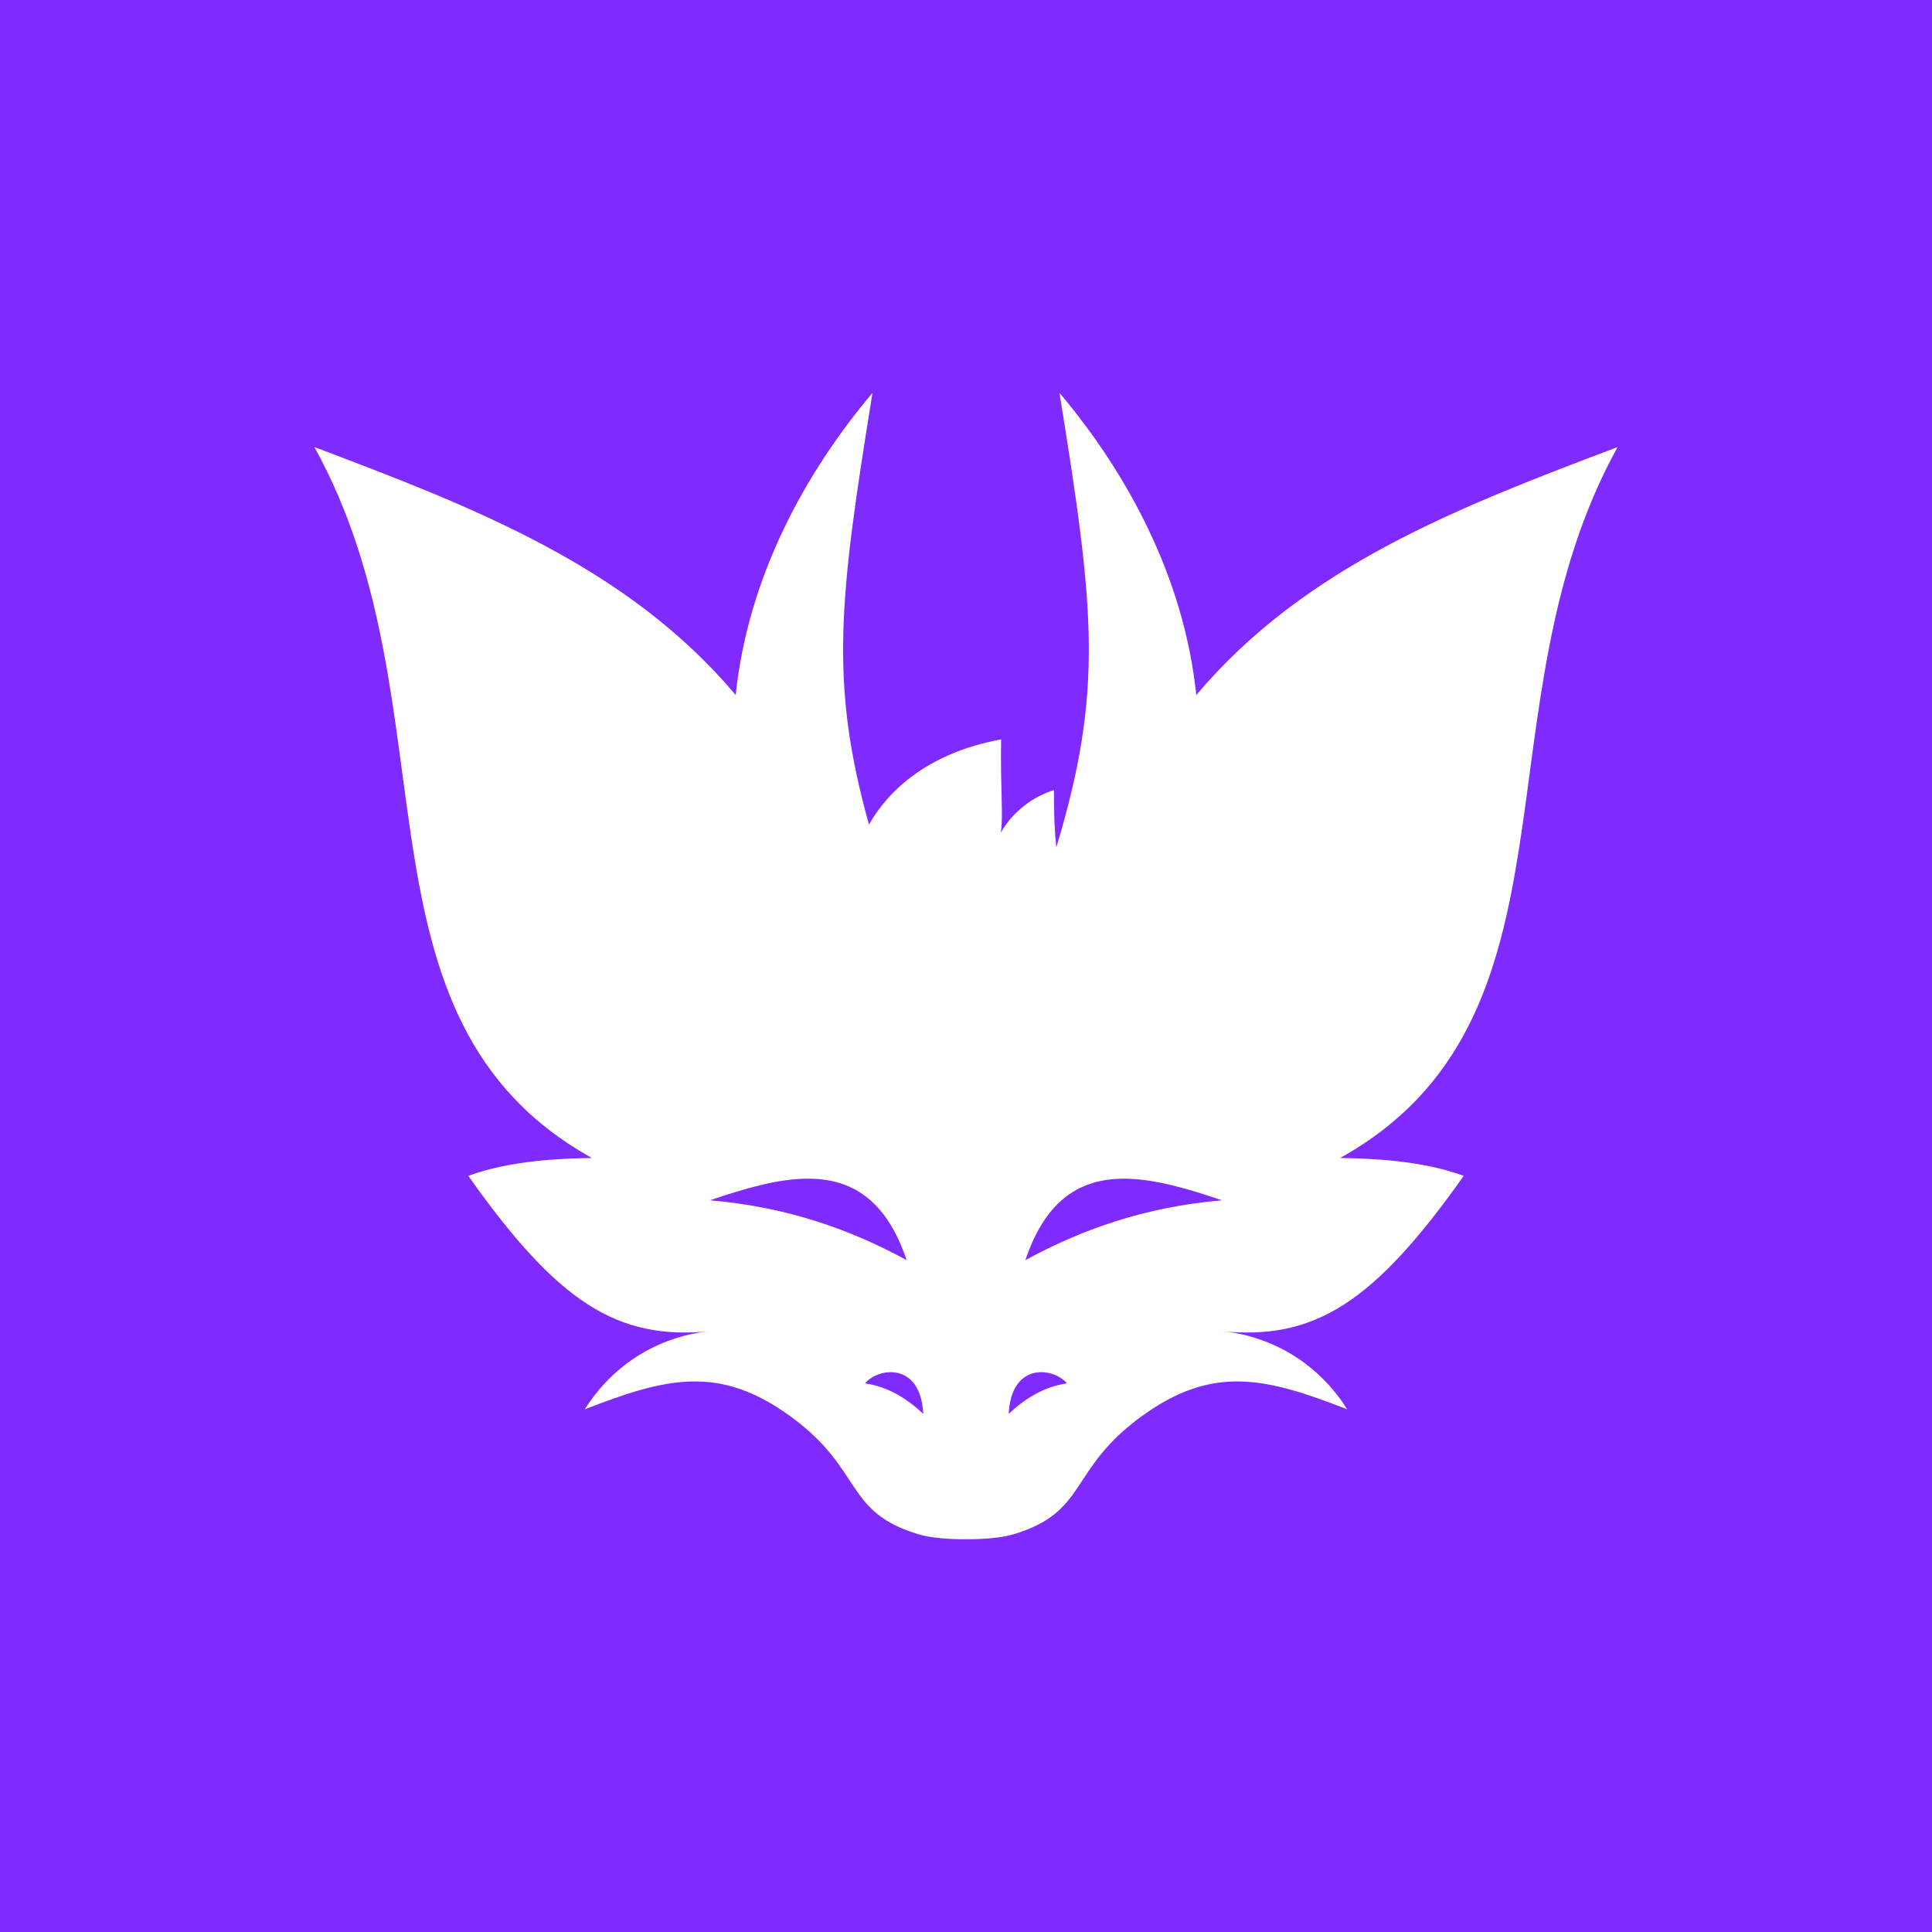
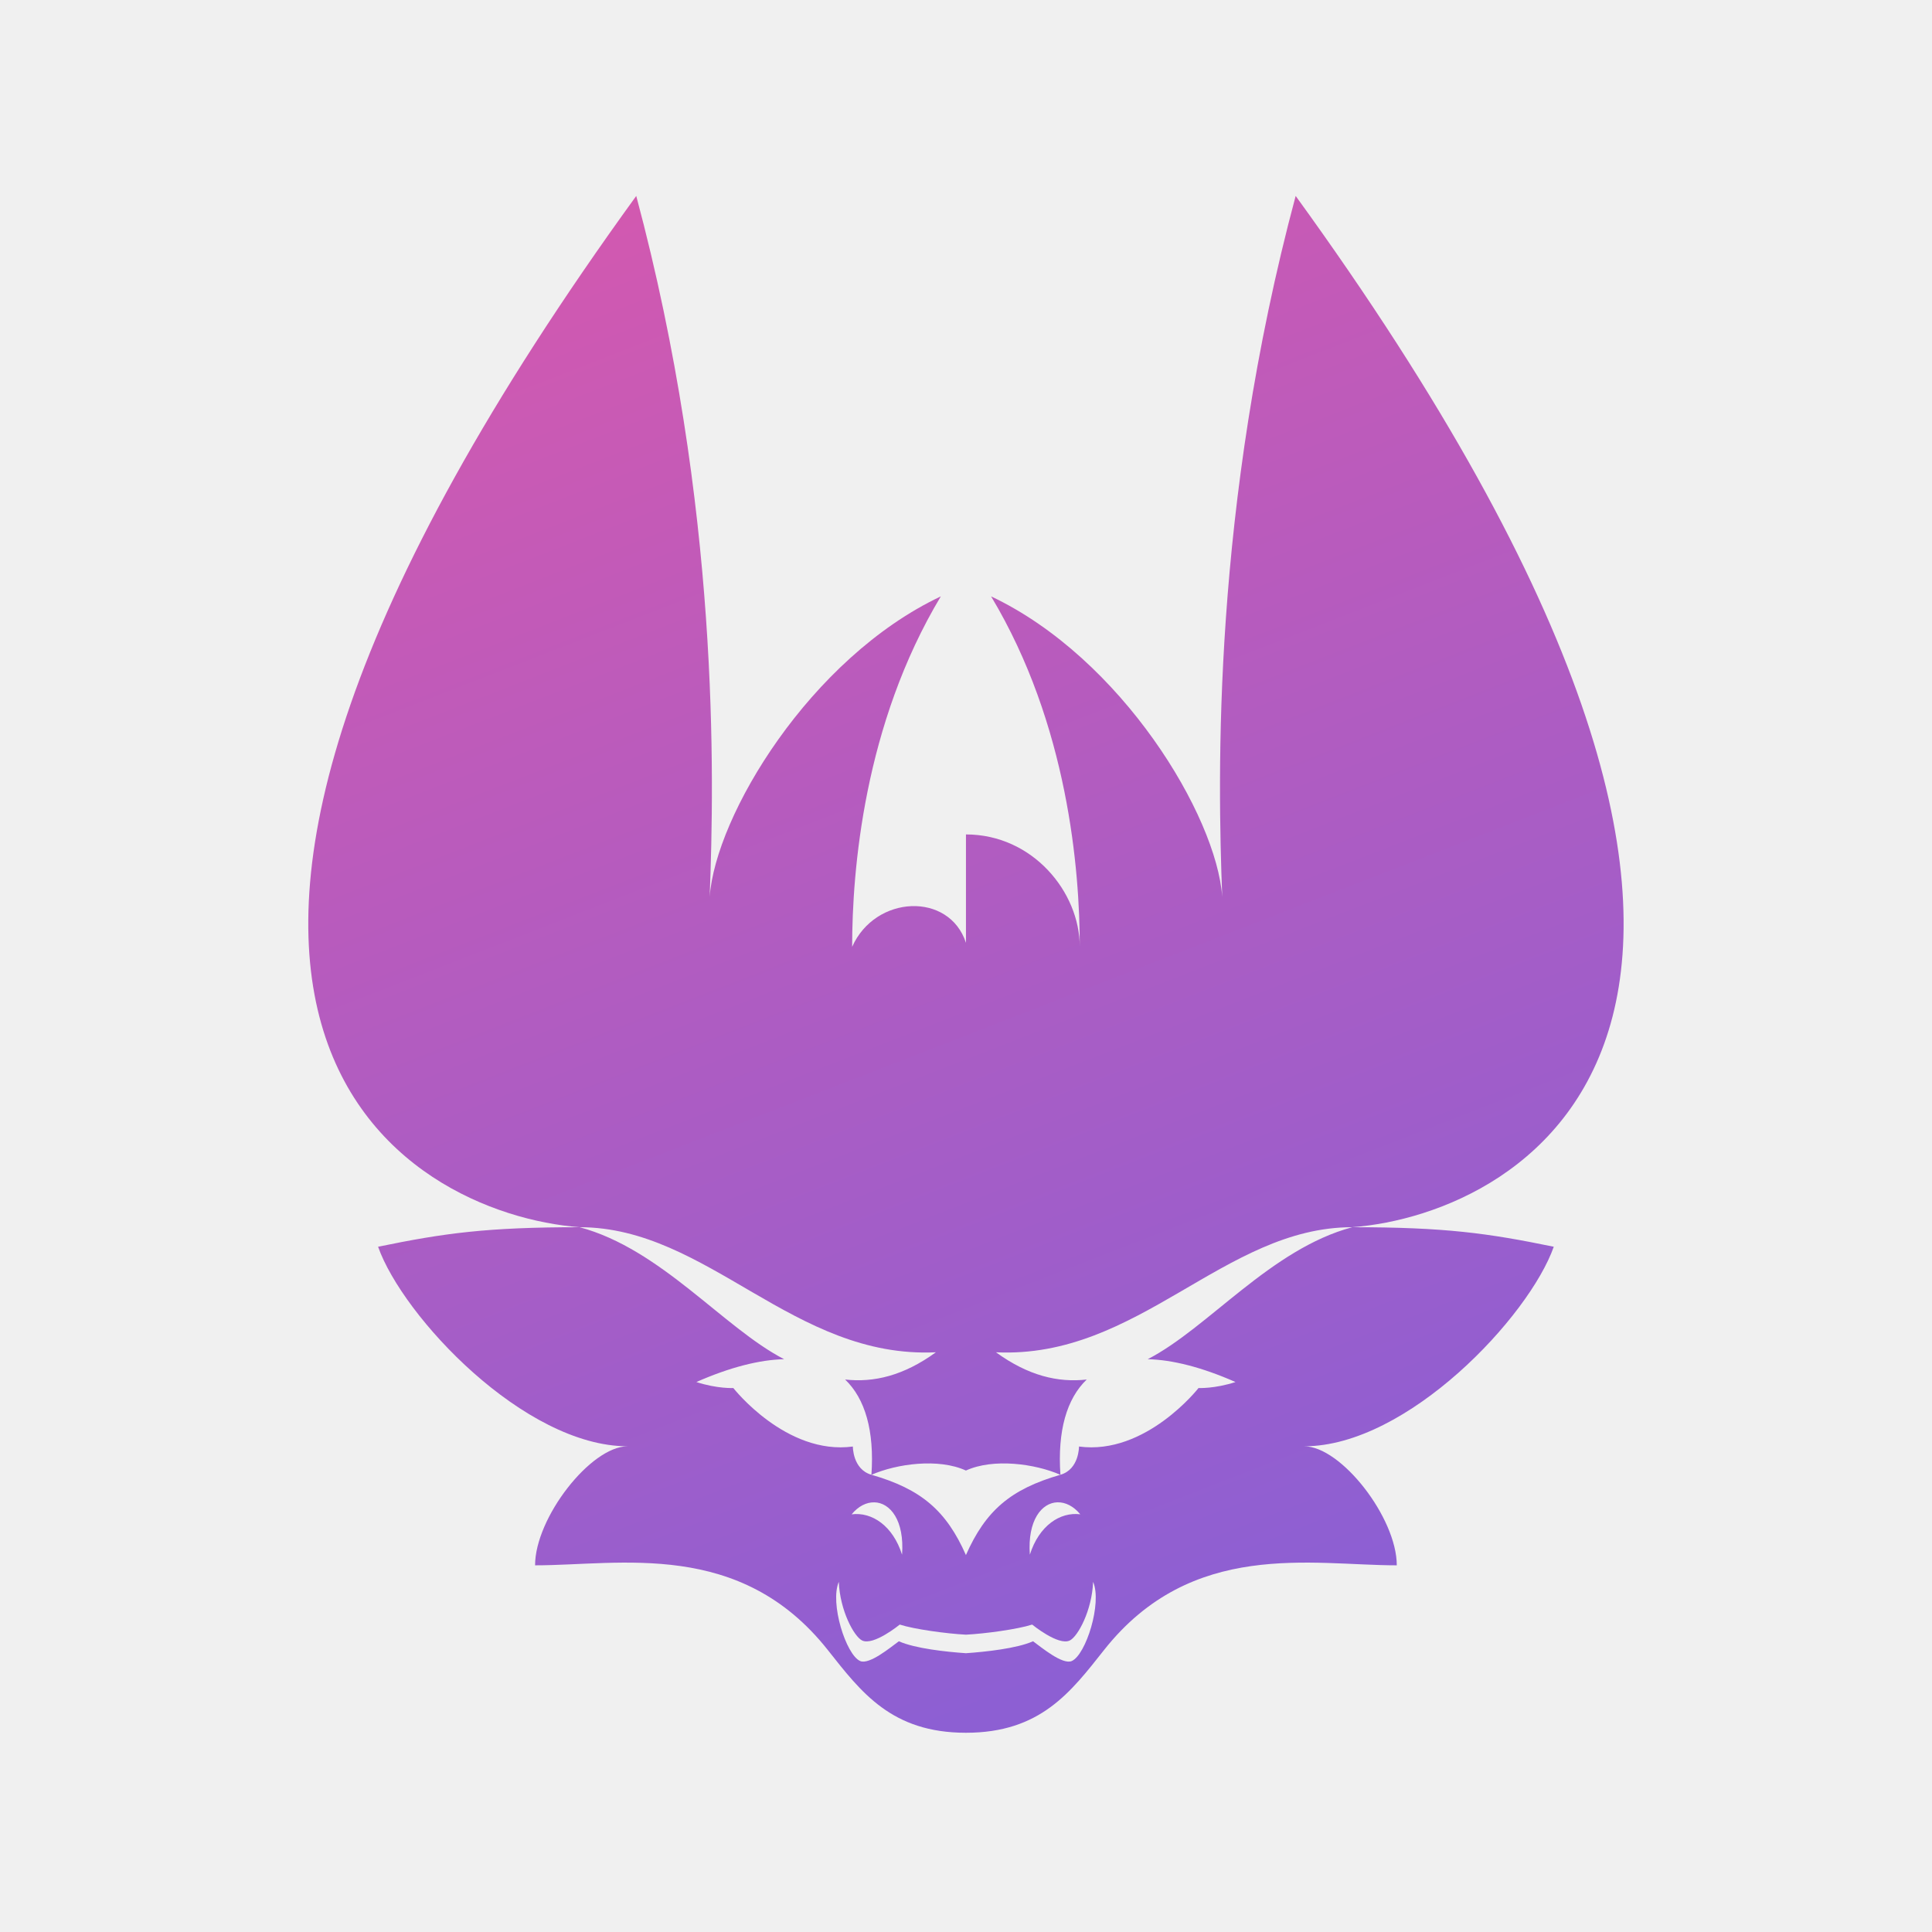
- <svg xmlns="http://www.w3.org/2000/svg" width="256" height="256" viewBox="0 0 67.733 67.733" version="1.1" id="svg5" xml:space="preserve">
-   <defs id="defs2" />
+ <svg xmlns="http://www.w3.org/2000/svg" xmlns:xlink="http://www.w3.org/1999/xlink" width="256" height="256" viewBox="0 0 67.733 67.733" version="1.1" id="svg5" xml:space="preserve">
+   <defs id="defs2">
+     <linearGradient id="linearGradient17">
+       <stop style="stop-color:#8d5fd3;stop-opacity:1;" offset="0" id="stop17" />
+       <stop style="stop-color:#ff5599;stop-opacity:1" offset="1" id="stop18" />
+     </linearGradient>
+     <linearGradient xlink:href="#linearGradient17" id="linearGradient18" x1="34.528" y1="64.955" x2="-3.704" y2="-33.337" gradientUnits="userSpaceOnUse" gradientTransform="matrix(0.8451998,0,0,0.8451998,5.233514,5.100667)" />
+   </defs>
  <g id="layer1" style="display:inline">
-     <rect style="opacity:1;fill:#7f2aff;fill-opacity:1;stroke-width:0.265;stroke-linecap:round" id="rect4532" width="67.733" height="67.733" x="1.3635254e-06" y="1.3635254e-06" />
-     <path id="path8519" style="opacity:1;fill:#ffffff;fill-opacity:1;stroke:none;stroke-width:1.188;stroke-linecap:round;stroke-linejoin:round;stroke-dasharray:none;stroke-opacity:1" d="M 30.59,13.771 C 28.21,16.591 26.218,20.253 25.793,24.366 c -3.8,-4.51 -9.177,-6.58 -14.771,-8.693 5.036,9.102 0.92,20.02 9.73,24.925 -1.049,0.012 -2.857,0.081 -4.335,0.626 3.129,4.418 5.208,5.782 8.509,5.443 -1.111,0.087 -3.109,0.661 -4.426,2.742 2.845,-1.109 4.704,-1.573 7.201,0.238 2.592,1.88 1.87,3.359 4.507,4.145 0.641,0.191 1.658,0.171 1.658,0.171 0,0 1.017,0.02 1.658,-0.171 2.638,-0.785 1.915,-2.265 4.507,-4.145 2.498,-1.811 4.356,-1.347 7.201,-0.238 -1.318,-2.08 -3.315,-2.654 -4.425,-2.742 3.301,0.339 5.38,-1.025 8.509,-5.443 -1.478,-0.545 -3.286,-0.614 -4.335,-0.626 8.81,-4.905 4.694,-15.823 9.73,-24.925 -5.595,2.114 -10.971,4.184 -14.771,8.694 -0.425,-4.113 -2.418,-7.775 -4.797,-10.595 1.228,7.596 1.55,10.427 -0.109,15.932 -0.063,-0.56 -0.082,-1.042 -0.085,-2.006 -0.699,0.22 -1.407,0.709 -1.865,1.492 0.1,-0.502 -0.019,-1.628 0.014,-3.269 -2.684,0.497 -4.025,1.904 -4.632,2.989 -1.396,-5.004 -1.045,-7.914 0.123,-15.139 z m -2.242,27.552 c 1.467,0.005 2.708,0.688 3.437,2.854 -1.948,-1.058 -4.147,-1.859 -6.895,-2.097 1.198,-0.405 2.388,-0.762 3.458,-0.758 z m 11.037,0 c 1.07,-0.004 2.261,0.353 3.458,0.758 -2.748,0.237 -4.947,1.038 -6.895,2.097 0.728,-2.166 1.97,-2.849 3.437,-2.854 z m 3.855,0.749 0.005,0.008 -0.007,0.007 a 9.514,10.92 0 0 0 0.002,-0.015 z m -18.748,10e-4 a 9.514,10.92 0 0 0 0.002,0.013 l -0.006,-0.006 z m 6.708,6.033 c 0.545,-0.012 1.114,0.352 1.168,1.461 -0.577,-0.539 -1.229,-0.948 -2.043,-1.069 0.187,-0.221 0.526,-0.384 0.875,-0.392 z m 5.29,0 c 0.364,-0.005 0.722,0.162 0.917,0.392 -0.814,0.121 -1.465,0.529 -2.043,1.069 0.052,-1.08 0.594,-1.454 1.126,-1.461 z" />
    <g id="g8750" transform="matrix(1.020631,0,0,1.020631,1.90187,-0.6987046)" />
    <g id="g8822" transform="matrix(0.390585,0,0,0.5203004,20.72126,26.84486)">
      <g id="g8828" transform="translate(-0.2697678)" />
    </g>
+     <path id="path1" style="opacity:1;fill:url(#linearGradient18);fill-opacity:1;stroke:none;stroke-width:1.361;stroke-linecap:round;stroke-linejoin:round;stroke-dasharray:none;stroke-opacity:1" d="M 22.306,6.869 C 1.296,35.851 14.355,42.571 20.322,43.024 c 4.5,0 7.491,4.622 12.489,4.385 -1.135,0.823 -2.175,1.067 -3.182,0.955 0.704,0.674 1.028,1.803 0.922,3.341 0.886,-0.389 2.352,-0.59 3.313,-0.15 0.961,-0.44 2.427,-0.239 3.313,0.15 -0.106,-1.538 0.218,-2.667 0.922,-3.341 -1.007,0.113 -2.046,-0.131 -3.182,-0.955 4.998,0.237 7.989,-4.385 12.489,-4.385 C 53.374,42.571 66.434,35.851 45.424,6.869 42.499,17.785 42.686,27.213 42.85,31.447 42.651,28.6 39.33,23.076 34.746,20.908 c 2.698,4.493 3.109,9.609 3.109,12.286 0,-1.92 -1.653,-3.94 -3.99,-3.94 v 3.8 c -0.581,-1.789 -3.174,-1.688 -3.99,0.14 0,-2.677 0.412,-7.793 3.109,-12.286 -4.585,2.167 -7.905,7.692 -8.104,10.539 0.163,-4.234 0.35,-13.662 -2.574,-24.577 z M 47.408,43.024 c -2.863,0.767 -5.046,3.532 -7.17,4.627 0.861,0.022 1.886,0.277 3.077,0.801 -0.736,0.239 -1.296,0.21 -1.296,0.21 0,0 -1.85,2.365 -4.191,2.051 0,0 0.009,0.8 -0.651,0.99 -1.748,0.503 -2.624,1.258 -3.313,2.815 -0.689,-1.557 -1.565,-2.312 -3.313,-2.815 -0.66,-0.19 -0.651,-0.99 -0.651,-0.99 -2.341,0.314 -4.191,-2.051 -4.191,-2.051 0,0 -0.56,0.029 -1.296,-0.21 1.191,-0.524 2.216,-0.779 3.077,-0.801 -2.124,-1.095 -4.307,-3.86 -7.17,-4.627 -3.252,0 -4.75,0.208 -7.065,0.685 0.866,2.451 5.128,6.996 8.75,6.996 -1.296,0 -3.246,2.509 -3.246,4.173 2.987,0 7.186,-0.921 10.262,2.968 1.168,1.476 2.231,2.902 4.843,2.902 2.612,0 3.675,-1.426 4.843,-2.902 3.076,-3.889 7.275,-2.968 10.262,-2.968 0,-1.664 -1.95,-4.173 -3.246,-4.173 3.621,0 7.884,-4.545 8.75,-6.996 -2.316,-0.477 -3.813,-0.685 -7.065,-0.685 z M 30.651,52.669 c 0.558,0.012 1.061,0.631 0.974,1.836 -0.321,-1.016 -1.059,-1.506 -1.768,-1.415 0.236,-0.287 0.522,-0.426 0.794,-0.42 z m 6.428,0 c 0.273,-0.006 0.558,0.134 0.794,0.42 -0.71,-0.091 -1.447,0.399 -1.768,1.415 -0.087,-1.205 0.416,-1.824 0.974,-1.836 z m -7.672,2.788 c 0.04,1.005 0.535,1.92 0.82,2.057 0.4,0.192 1.317,-0.559 1.317,-0.559 0.508,0.165 1.655,0.32 2.321,0.354 0.666,-0.034 1.813,-0.189 2.321,-0.354 0,0 0.917,0.751 1.317,0.559 0.285,-0.137 0.78,-1.052 0.82,-2.057 0.32,0.745 -0.252,2.557 -0.749,2.776 -0.32,0.141 -1.065,-0.48 -1.357,-0.693 -0.567,0.254 -1.671,0.371 -2.352,0.419 -0.682,-0.047 -1.786,-0.164 -2.352,-0.419 -0.293,0.213 -1.038,0.834 -1.357,0.693 -0.497,-0.219 -1.069,-2.031 -0.749,-2.776 z" />
  </g>
</svg>
